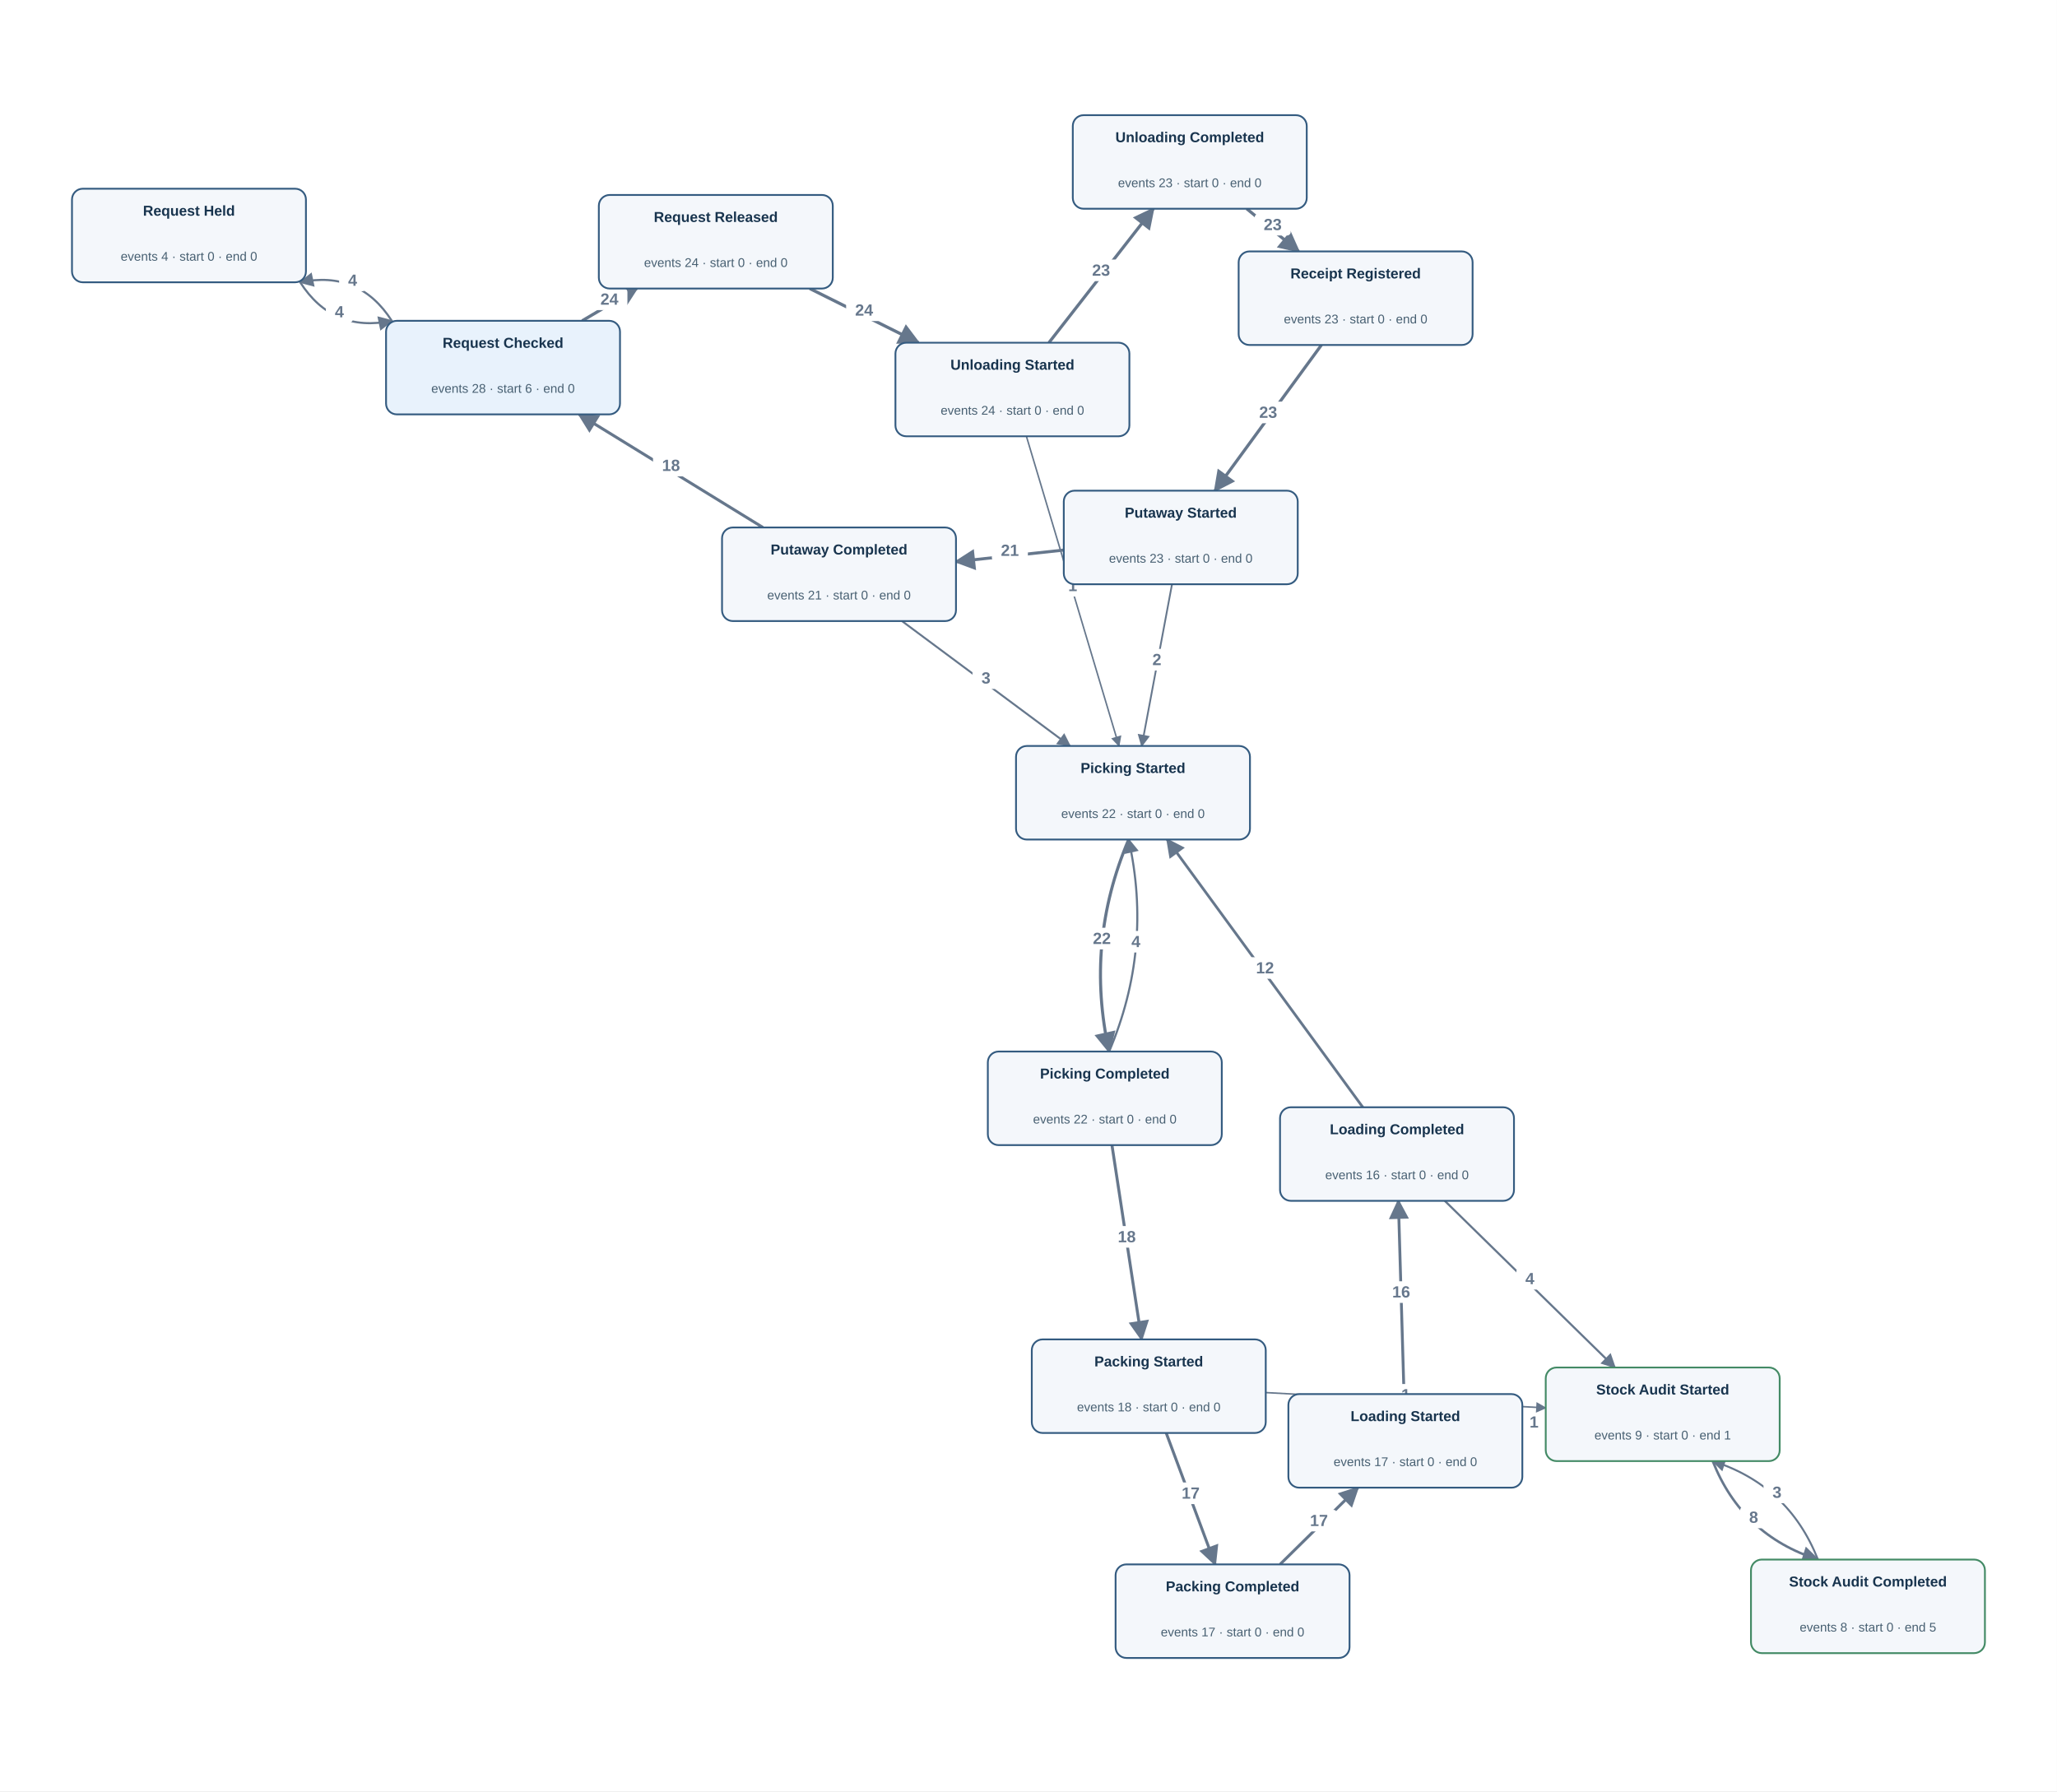
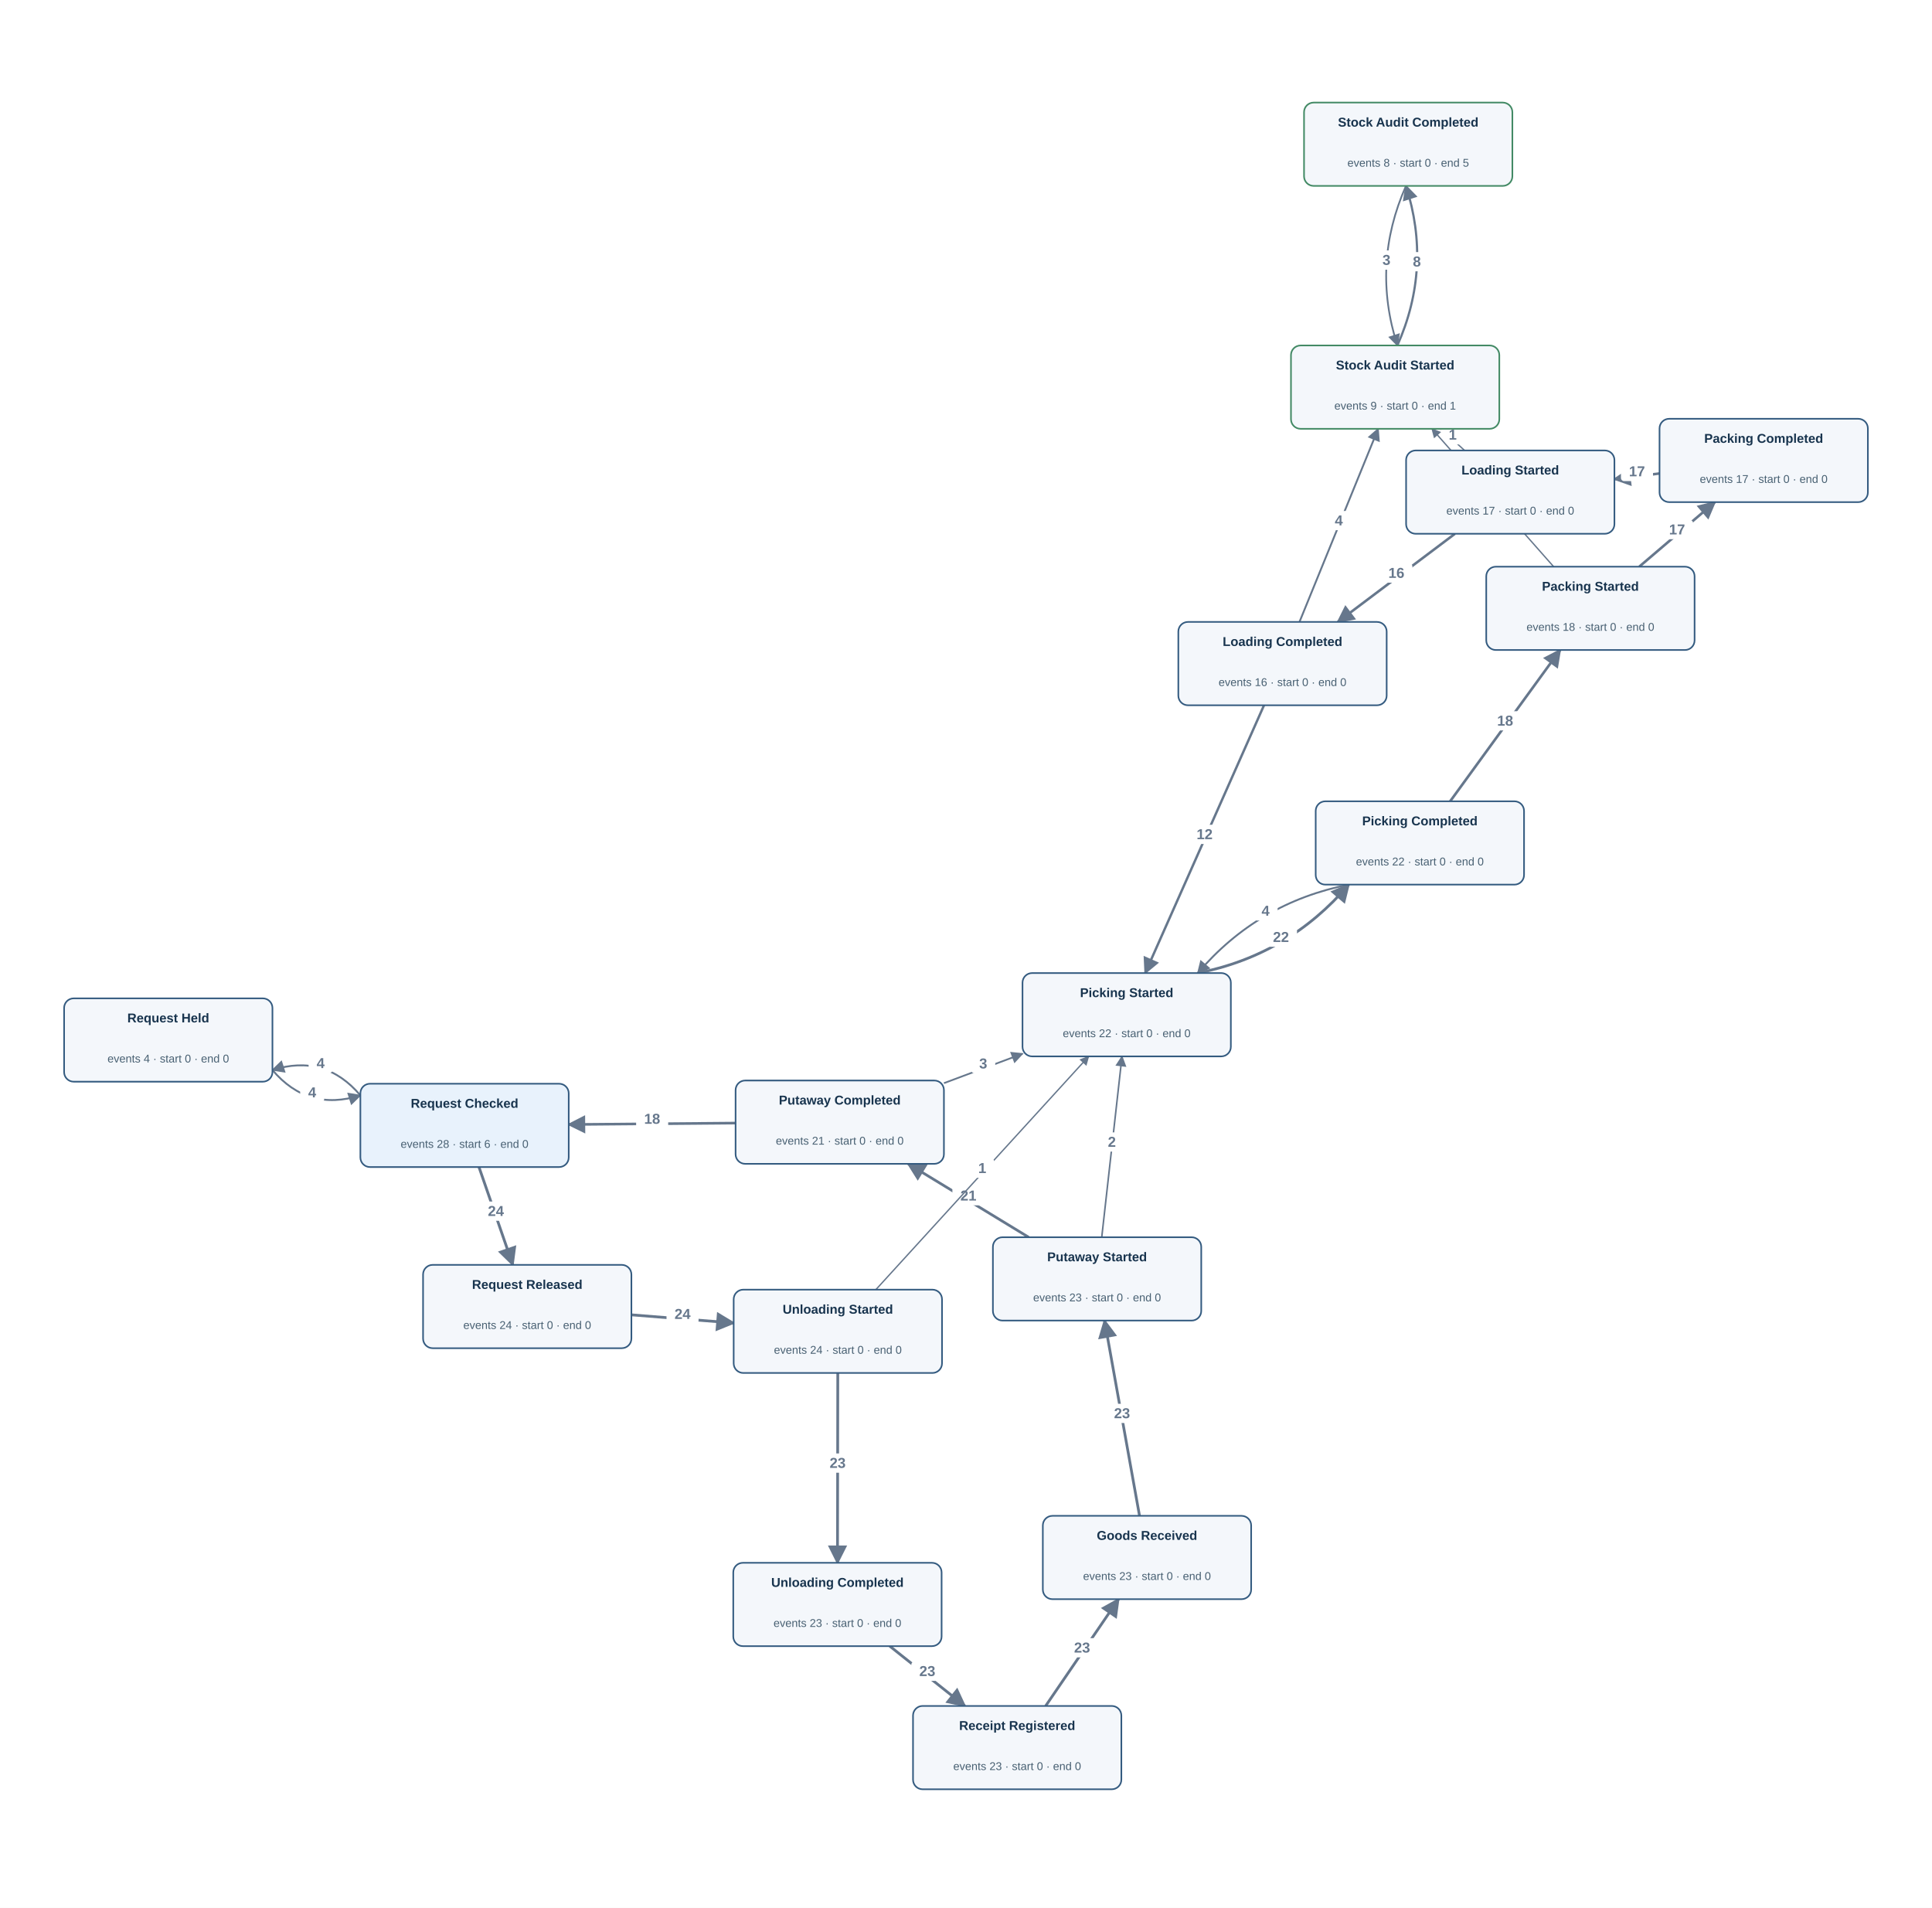
- <svg xmlns="http://www.w3.org/2000/svg" viewBox="0 0 2286 1991" width="2286" height="1991" role="img" aria-label="Gold directly follows graph">
+ <svg xmlns="http://www.w3.org/2000/svg" viewBox="0 0 2411 2381" width="2411" height="2381" role="img" aria-label="Gold directly follows graph">
  <defs>
    <marker id="arr" viewBox="0 0 10 10" refX="9" refY="5" markerWidth="7" markerHeight="7" orient="auto-start-reverse">
      <path d="M 0 0 L 10 5 L 0 10 z" fill="#66778c" />
    </marker>
  </defs>
-   <rect width="2285.905" height="1990.589" fill="#fff" />
+   <rect width="2410.974" height="2380.947" fill="#fff" />
+   <g data-source="Goods Received" data-target="Putaway Started" data-edge="Goods Received → Putaway Started">
+     <path d="M 1422.053 1891.701 Q 1400.22 1769.863, 1378.387 1648.025" fill="none" stroke="#66778c" stroke-width="3.425" marker-end="url(#arr)" />
+     <rect x="1380.22" y="1751.863" width="40" height="24" rx="4" fill="white" />
+     <text x="1400.22" y="1769.863" text-anchor="middle" font-family="Arial,sans-serif" font-size="18" font-weight="700" fill="#66778c">23</text>
+   </g>
  <g data-source="Loading Completed" data-target="Picking Started" data-edge="Loading Completed → Picking Started">
-     <path d="M 1514.533 1230.56 Q 1405.827 1081.802, 1297.121 933.044" fill="none" stroke="#66778c" stroke-width="2.995" marker-end="url(#arr)" />
-     <rect x="1385.827" y="1063.802" width="40" height="24" rx="4" fill="white" />
-     <text x="1405.827" y="1081.802" text-anchor="middle" font-family="Arial,sans-serif" font-size="18" font-weight="700" fill="#66778c">12</text>
+     <path d="M 1577.396 880.142 Q 1503.244 1047.239, 1429.092 1214.335" fill="none" stroke="#66778c" stroke-width="2.995" marker-end="url(#arr)" />
+     <rect x="1483.244" y="1029.239" width="40" height="24" rx="4" fill="white" />
+     <text x="1503.244" y="1047.239" text-anchor="middle" font-family="Arial,sans-serif" font-size="18" font-weight="700" fill="#66778c">12</text>
  </g>
  <g data-source="Loading Completed" data-target="Stock Audit Started" data-edge="Loading Completed → Stock Audit Started">
-     <path d="M 1605.621 1334.56 Q 1700.175 1427.175, 1794.729 1519.791" fill="none" stroke="#66778c" stroke-width="2.327" marker-end="url(#arr)" />
-     <rect x="1685.175" y="1409.175" width="30" height="24" rx="4" fill="white" />
-     <text x="1700.175" y="1427.175" text-anchor="middle" font-family="Arial,sans-serif" font-size="18" font-weight="700" fill="#66778c">4</text>
+     <path d="M 1621.658 776.142 Q 1670.756 655.638, 1719.853 535.134" fill="none" stroke="#66778c" stroke-width="2.327" marker-end="url(#arr)" />
+     <rect x="1655.756" y="637.638" width="30" height="24" rx="4" fill="white" />
+     <text x="1670.756" y="655.638" text-anchor="middle" font-family="Arial,sans-serif" font-size="18" font-weight="700" fill="#66778c">4</text>
  </g>
  <g data-source="Loading Started" data-target="Loading Completed" data-edge="Loading Started → Loading Completed">
-     <path d="M 1560.302 1549.342 Q 1557.175 1441.951, 1554.047 1334.56" fill="none" stroke="#66778c" stroke-width="3.183" marker-end="url(#arr)" />
-     <rect x="1537.175" y="1423.951" width="40" height="24" rx="4" fill="white" />
-     <text x="1557.175" y="1441.951" text-anchor="middle" font-family="Arial,sans-serif" font-size="18" font-weight="700" fill="#66778c">16</text>
+     <path d="M 1815.641 666.134 Q 1742.588 721.138, 1669.535 776.142" fill="none" stroke="#66778c" stroke-width="3.183" marker-end="url(#arr)" />
+     <rect x="1722.588" y="703.138" width="40" height="24" rx="4" fill="white" />
+     <text x="1742.588" y="721.138" text-anchor="middle" font-family="Arial,sans-serif" font-size="18" font-weight="700" fill="#66778c">16</text>
  </g>
  <g data-source="Loading Started" data-target="Stock Audit Started" data-edge="Loading Started → Stock Audit Started">
-     <path d="M 1691.817 1587.91 Q 1704.817 1586.567, 1717.817 1585.223" fill="none" stroke="#66778c" stroke-width="1.685" marker-end="url(#arr)" />
-     <rect x="1689.817" y="1568.567" width="30" height="24" rx="4" fill="white" />
-     <text x="1704.817" y="1586.567" text-anchor="middle" font-family="Arial,sans-serif" font-size="18" font-weight="700" fill="#66778c">1</text>
+     <path d="M 1827.677 562.134 Q 1812.872 548.634, 1798.067 535.134" fill="none" stroke="#66778c" stroke-width="1.685" marker-end="url(#arr)" />
+     <rect x="1797.872" y="530.634" width="30" height="24" rx="4" fill="white" />
+     <text x="1812.872" y="548.634" text-anchor="middle" font-family="Arial,sans-serif" font-size="18" font-weight="700" fill="#66778c">1</text>
  </g>
  <g data-source="Packing Completed" data-target="Loading Started" data-edge="Packing Completed → Loading Started">
-     <path d="M 1422.547 1738.589 Q 1465.799 1695.965, 1509.05 1653.342" fill="none" stroke="#66778c" stroke-width="3.223" marker-end="url(#arr)" />
-     <rect x="1445.799" y="1677.965" width="40" height="24" rx="4" fill="white" />
-     <text x="1465.799" y="1695.965" text-anchor="middle" font-family="Arial,sans-serif" font-size="18" font-weight="700" fill="#66778c">17</text>
+     <path d="M 2070.974 590.865 Q 2042.839 594.38, 2014.704 597.894" fill="none" stroke="#66778c" stroke-width="3.223" marker-end="url(#arr)" />
+     <rect x="2022.839" y="576.38" width="40" height="24" rx="4" fill="white" />
+     <text x="2042.839" y="594.38" text-anchor="middle" font-family="Arial,sans-serif" font-size="18" font-weight="700" fill="#66778c">17</text>
  </g>
  <g data-source="Packing Started" data-target="Packing Completed" data-edge="Packing Started → Packing Completed">
-     <path d="M 1296.027 1592.549 Q 1323.221 1665.569, 1350.415 1738.589" fill="none" stroke="#66778c" stroke-width="3.223" marker-end="url(#arr)" />
-     <rect x="1303.221" y="1647.569" width="40" height="24" rx="4" fill="white" />
-     <text x="1323.221" y="1665.569" text-anchor="middle" font-family="Arial,sans-serif" font-size="18" font-weight="700" fill="#66778c">17</text>
+     <path d="M 2045.658 707.185 Q 2092.852 666.906, 2140.047 626.626" fill="none" stroke="#66778c" stroke-width="3.223" marker-end="url(#arr)" />
+     <rect x="2072.852" y="648.906" width="40" height="24" rx="4" fill="white" />
+     <text x="2092.852" y="666.906" text-anchor="middle" font-family="Arial,sans-serif" font-size="18" font-weight="700" fill="#66778c">17</text>
  </g>
  <g data-source="Packing Started" data-target="Stock Audit Started" data-edge="Packing Started → Stock Audit Started">
-     <path d="M 1406.661 1547.66 Q 1562.239 1556.17, 1717.817 1564.68" fill="none" stroke="#66778c" stroke-width="1.685" marker-end="url(#arr)" />
-     <rect x="1547.239" y="1538.17" width="30" height="24" rx="4" fill="white" />
-     <text x="1562.239" y="1556.17" text-anchor="middle" font-family="Arial,sans-serif" font-size="18" font-weight="700" fill="#66778c">1</text>
+     <path d="M 1938.826 707.185 Q 1862.885 621.16, 1786.944 535.134" fill="none" stroke="#66778c" stroke-width="1.685" marker-end="url(#arr)" />
+     <rect x="1847.885" y="603.16" width="30" height="24" rx="4" fill="white" />
+     <text x="1862.885" y="621.16" text-anchor="middle" font-family="Arial,sans-serif" font-size="18" font-weight="700" fill="#66778c">1</text>
  </g>
  <g data-source="Picking Completed" data-target="Packing Started" data-edge="Picking Completed → Packing Started">
-     <path d="M 1235.744 1272.638 Q 1252.232 1380.594, 1268.719 1488.549" fill="none" stroke="#66778c" stroke-width="3.261" marker-end="url(#arr)" />
-     <rect x="1232.232" y="1362.594" width="40" height="24" rx="4" fill="white" />
-     <text x="1252.232" y="1380.594" text-anchor="middle" font-family="Arial,sans-serif" font-size="18" font-weight="700" fill="#66778c">18</text>
+     <path d="M 1809.696 999.978 Q 1878.314 905.582, 1946.931 811.185" fill="none" stroke="#66778c" stroke-width="3.261" marker-end="url(#arr)" />
+     <rect x="1858.314" y="887.582" width="40" height="24" rx="4" fill="white" />
+     <text x="1878.314" y="905.582" text-anchor="middle" font-family="Arial,sans-serif" font-size="18" font-weight="700" fill="#66778c">18</text>
  </g>
  <g data-source="Picking Completed" data-target="Picking Started" data-edge="Picking Completed → Picking Started">
-     <path d="M 1232.598 1168.638 Q 1281.302 1054.331, 1254.326 933.044" fill="none" stroke="#66778c" stroke-width="2.327" marker-end="url(#arr)" />
-     <rect x="1247.382" y="1034.586" width="30" height="24" rx="4" fill="white" />
-     <text x="1262.382" y="1052.586" text-anchor="middle" font-family="Arial,sans-serif" font-size="18" font-weight="700" fill="#66778c">4</text>
+     <path d="M 1683.139 1103.978 Q 1569.747 1126.369, 1494.774 1214.335" fill="none" stroke="#66778c" stroke-width="2.327" marker-end="url(#arr)" />
+     <rect x="1564.352" y="1124.763" width="30" height="24" rx="4" fill="white" />
+     <text x="1579.352" y="1142.763" text-anchor="middle" font-family="Arial,sans-serif" font-size="18" font-weight="700" fill="#66778c">4</text>
  </g>
  <g data-source="Picking Started" data-target="Picking Completed" data-edge="Picking Started → Picking Completed">
-     <path d="M 1254.326 933.044 Q 1205.623 1047.351, 1232.598 1168.638" fill="none" stroke="#66778c" stroke-width="3.395" marker-end="url(#arr)" />
-     <rect x="1204.542" y="1031.096" width="40" height="24" rx="4" fill="white" />
-     <text x="1224.542" y="1049.096" text-anchor="middle" font-family="Arial,sans-serif" font-size="18" font-weight="700" fill="#66778c">22</text>
+     <path d="M 1494.774 1214.335 Q 1608.165 1191.944, 1683.139 1103.978" fill="none" stroke="#66778c" stroke-width="3.395" marker-end="url(#arr)" />
+     <rect x="1578.561" y="1157.55" width="40" height="24" rx="4" fill="white" />
+     <text x="1598.561" y="1175.55" text-anchor="middle" font-family="Arial,sans-serif" font-size="18" font-weight="700" fill="#66778c">22</text>
  </g>
  <g data-source="Putaway Completed" data-target="Picking Started" data-edge="Putaway Completed → Picking Started">
-     <path d="M 1002.375 690.224 Q 1095.766 759.634, 1189.157 829.044" fill="none" stroke="#66778c" stroke-width="2.17" marker-end="url(#arr)" />
-     <rect x="1080.766" y="741.634" width="30" height="24" rx="4" fill="white" />
-     <text x="1095.766" y="759.634" text-anchor="middle" font-family="Arial,sans-serif" font-size="18" font-weight="700" fill="#66778c">3</text>
+     <path d="M 1177.954 1351.74 Q 1226.985 1333.378, 1276.016 1315.017" fill="none" stroke="#66778c" stroke-width="2.17" marker-end="url(#arr)" />
+     <rect x="1211.985" y="1315.378" width="30" height="24" rx="4" fill="white" />
+     <text x="1226.985" y="1333.378" text-anchor="middle" font-family="Arial,sans-serif" font-size="18" font-weight="700" fill="#66778c">3</text>
  </g>
  <g data-source="Putaway Completed" data-target="Request Checked" data-edge="Putaway Completed → Request Checked">
-     <path d="M 847.879 586.224 Q 745.717 523.377, 643.555 460.531" fill="none" stroke="#66778c" stroke-width="3.261" marker-end="url(#arr)" />
-     <rect x="725.717" y="505.377" width="40" height="24" rx="4" fill="white" />
-     <text x="745.717" y="523.377" text-anchor="middle" font-family="Arial,sans-serif" font-size="18" font-weight="700" fill="#66778c">18</text>
+     <path d="M 917.954 1401.537 Q 813.84 1402.43, 709.726 1403.323" fill="none" stroke="#66778c" stroke-width="3.261" marker-end="url(#arr)" />
+     <rect x="793.84" y="1384.43" width="40" height="24" rx="4" fill="white" />
+     <text x="813.84" y="1402.43" text-anchor="middle" font-family="Arial,sans-serif" font-size="18" font-weight="700" fill="#66778c">18</text>
  </g>
  <g data-source="Putaway Started" data-target="Picking Started" data-edge="Putaway Started → Picking Started">
-     <path d="M 1302.483 649.312 Q 1285.667 739.178, 1268.852 829.044" fill="none" stroke="#66778c" stroke-width="1.969" marker-end="url(#arr)" />
-     <rect x="1270.667" y="721.178" width="30" height="24" rx="4" fill="white" />
-     <text x="1285.667" y="739.178" text-anchor="middle" font-family="Arial,sans-serif" font-size="18" font-weight="700" fill="#66778c">2</text>
+     <path d="M 1374.897 1544.025 Q 1387.543 1431.18, 1400.189 1318.335" fill="none" stroke="#66778c" stroke-width="1.969" marker-end="url(#arr)" />
+     <rect x="1372.543" y="1413.18" width="30" height="24" rx="4" fill="white" />
+     <text x="1387.543" y="1431.18" text-anchor="middle" font-family="Arial,sans-serif" font-size="18" font-weight="700" fill="#66778c">2</text>
  </g>
  <g data-source="Putaway Started" data-target="Putaway Completed" data-edge="Putaway Started → Putaway Completed">
-     <path d="M 1182.213 611.315 Q 1122.311 617.768, 1062.41 624.22" fill="none" stroke="#66778c" stroke-width="3.364" marker-end="url(#arr)" />
-     <rect x="1102.311" y="599.768" width="40" height="24" rx="4" fill="white" />
-     <text x="1122.311" y="617.768" text-anchor="middle" font-family="Arial,sans-serif" font-size="18" font-weight="700" fill="#66778c">21</text>
-   </g>
-   <g data-source="Receipt Registered" data-target="Putaway Started" data-edge="Receipt Registered → Putaway Started">
-     <path d="M 1468.541 383.411 Q 1409.379 464.362, 1350.217 545.312" fill="none" stroke="#66778c" stroke-width="3.425" marker-end="url(#arr)" />
-     <rect x="1389.379" y="446.362" width="40" height="24" rx="4" fill="white" />
-     <text x="1409.379" y="464.362" text-anchor="middle" font-family="Arial,sans-serif" font-size="18" font-weight="700" fill="#66778c">23</text>
+     <path d="M 1283.702 1544.025 Q 1208.512 1498.223, 1133.321 1452.422" fill="none" stroke="#66778c" stroke-width="3.364" marker-end="url(#arr)" />
+     <rect x="1188.512" y="1480.223" width="40" height="24" rx="4" fill="white" />
+     <text x="1208.512" y="1498.223" text-anchor="middle" font-family="Arial,sans-serif" font-size="18" font-weight="700" fill="#66778c">21</text>
+   </g>
+   <g data-source="Receipt Registered" data-target="Goods Received" data-edge="Receipt Registered → Goods Received">
+     <path d="M 1304.881 2128.947 Q 1350.373 2062.324, 1395.864 1995.701" fill="none" stroke="#66778c" stroke-width="3.425" marker-end="url(#arr)" />
+     <rect x="1330.373" y="2044.324" width="40" height="24" rx="4" fill="white" />
+     <text x="1350.373" y="2062.324" text-anchor="middle" font-family="Arial,sans-serif" font-size="18" font-weight="700" fill="#66778c">23</text>
  </g>
  <g data-source="Request Checked" data-target="Request Held" data-edge="Request Checked → Request Held">
-     <path d="M 435.4 356.531 Q 399.246 300.098, 333.624 313.721" fill="none" stroke="#66778c" stroke-width="2.327" marker-end="url(#arr)" />
-     <rect x="376.879" y="299.612" width="30" height="24" rx="4" fill="white" />
-     <text x="391.879" y="317.612" text-anchor="middle" font-family="Arial,sans-serif" font-size="18" font-weight="700" fill="#66778c">4</text>
+     <path d="M 449.726 1366.979 Q 405.384 1314.656, 340.0 1335.362" fill="none" stroke="#66778c" stroke-width="2.327" marker-end="url(#arr)" />
+     <rect x="385.124" y="1314.913" width="30" height="24" rx="4" fill="white" />
+     <text x="400.124" y="1332.913" text-anchor="middle" font-family="Arial,sans-serif" font-size="18" font-weight="700" fill="#66778c">4</text>
  </g>
  <g data-source="Request Checked" data-target="Request Released" data-edge="Request Checked → Request Released">
-     <path d="M 646.953 356.531 Q 677.264 338.605, 707.576 320.679" fill="none" stroke="#66778c" stroke-width="3.453" marker-end="url(#arr)" />
-     <rect x="657.264" y="320.605" width="40" height="24" rx="4" fill="white" />
-     <text x="677.264" y="338.605" text-anchor="middle" font-family="Arial,sans-serif" font-size="18" font-weight="700" fill="#66778c">24</text>
+     <path d="M 597.719 1456.438 Q 618.836 1517.468, 639.954 1578.497" fill="none" stroke="#66778c" stroke-width="3.453" marker-end="url(#arr)" />
+     <rect x="598.836" y="1499.468" width="40" height="24" rx="4" fill="white" />
+     <text x="618.836" y="1517.468" text-anchor="middle" font-family="Arial,sans-serif" font-size="18" font-weight="700" fill="#66778c">24</text>
  </g>
  <g data-source="Request Held" data-target="Request Checked" data-edge="Request Held → Request Checked">
-     <path d="M 333.624 313.721 Q 369.778 370.153, 435.4 356.531" fill="none" stroke="#66778c" stroke-width="2.327" marker-end="url(#arr)" />
-     <rect x="362.145" y="334.639" width="30" height="24" rx="4" fill="white" />
-     <text x="377.145" y="352.639" text-anchor="middle" font-family="Arial,sans-serif" font-size="18" font-weight="700" fill="#66778c">4</text>
+     <path d="M 340.0 1335.362 Q 384.342 1387.685, 449.726 1366.979" fill="none" stroke="#66778c" stroke-width="2.327" marker-end="url(#arr)" />
+     <rect x="374.602" y="1351.428" width="30" height="24" rx="4" fill="white" />
+     <text x="389.602" y="1369.428" text-anchor="middle" font-family="Arial,sans-serif" font-size="18" font-weight="700" fill="#66778c">4</text>
  </g>
  <g data-source="Request Released" data-target="Unloading Started" data-edge="Request Released → Unloading Started">
-     <path d="M 899.895 320.679 Q 960.314 350.775, 1020.733 380.871" fill="none" stroke="#66778c" stroke-width="3.453" marker-end="url(#arr)" />
-     <rect x="940.314" y="332.775" width="40" height="24" rx="4" fill="white" />
-     <text x="960.314" y="350.775" text-anchor="middle" font-family="Arial,sans-serif" font-size="18" font-weight="700" fill="#66778c">24</text>
+     <path d="M 787.947 1640.866 Q 851.761 1645.956, 915.575 1651.046" fill="none" stroke="#66778c" stroke-width="3.453" marker-end="url(#arr)" />
+     <rect x="831.761" y="1627.956" width="40" height="24" rx="4" fill="white" />
+     <text x="851.761" y="1645.956" text-anchor="middle" font-family="Arial,sans-serif" font-size="18" font-weight="700" fill="#66778c">24</text>
  </g>
  <g data-source="Stock Audit Completed" data-target="Stock Audit Started" data-edge="Stock Audit Completed → Stock Audit Started">
-     <path d="M 2020.336 1733.228 Q 1987.825 1650.763, 1903.387 1623.791" fill="none" stroke="#66778c" stroke-width="2.17" marker-end="url(#arr)" />
-     <rect x="1959.843" y="1646.636" width="30" height="24" rx="4" fill="white" />
-     <text x="1974.843" y="1664.636" text-anchor="middle" font-family="Arial,sans-serif" font-size="18" font-weight="700" fill="#66778c">3</text>
+     <path d="M 1754.545 232.0 Q 1711.246 329.526, 1743.836 431.134" fill="none" stroke="#66778c" stroke-width="2.17" marker-end="url(#arr)" />
+     <rect x="1715.218" y="312.547" width="30" height="24" rx="4" fill="white" />
+     <text x="1730.218" y="330.547" text-anchor="middle" font-family="Arial,sans-serif" font-size="18" font-weight="700" fill="#66778c">3</text>
  </g>
  <g data-source="Stock Audit Started" data-target="Stock Audit Completed" data-edge="Stock Audit Started → Stock Audit Completed">
-     <path d="M 1903.387 1623.791 Q 1935.897 1706.256, 2020.336 1733.228" fill="none" stroke="#66778c" stroke-width="2.738" marker-end="url(#arr)" />
-     <rect x="1933.879" y="1674.383" width="30" height="24" rx="4" fill="white" />
-     <text x="1948.879" y="1692.383" text-anchor="middle" font-family="Arial,sans-serif" font-size="18" font-weight="700" fill="#66778c">8</text>
+     <path d="M 1743.836 431.134 Q 1787.136 333.608, 1754.545 232.0" fill="none" stroke="#66778c" stroke-width="2.738" marker-end="url(#arr)" />
+     <rect x="1753.163" y="314.587" width="30" height="24" rx="4" fill="white" />
+     <text x="1768.163" y="332.587" text-anchor="middle" font-family="Arial,sans-serif" font-size="18" font-weight="700" fill="#66778c">8</text>
  </g>
  <g data-source="Unloading Completed" data-target="Receipt Registered" data-edge="Unloading Completed → Receipt Registered">
-     <path d="M 1385.529 232.0 Q 1414.387 255.706, 1443.244 279.411" fill="none" stroke="#66778c" stroke-width="3.425" marker-end="url(#arr)" />
-     <rect x="1394.387" y="237.706" width="40" height="24" rx="4" fill="white" />
-     <text x="1414.387" y="255.706" text-anchor="middle" font-family="Arial,sans-serif" font-size="18" font-weight="700" fill="#66778c">23</text>
+     <path d="M 1110.355 2054.314 Q 1157.215 2091.631, 1204.076 2128.947" fill="none" stroke="#66778c" stroke-width="3.425" marker-end="url(#arr)" />
+     <rect x="1137.215" y="2073.631" width="40" height="24" rx="4" fill="white" />
+     <text x="1157.215" y="2091.631" text-anchor="middle" font-family="Arial,sans-serif" font-size="18" font-weight="700" fill="#66778c">23</text>
  </g>
  <g data-source="Unloading Started" data-target="Picking Started" data-edge="Unloading Started → Picking Started">
-     <path d="M 1140.672 484.871 Q 1192.123 656.958, 1243.575 829.044" fill="none" stroke="#66778c" stroke-width="1.685" marker-end="url(#arr)" />
-     <rect x="1177.123" y="638.958" width="30" height="24" rx="4" fill="white" />
-     <text x="1192.123" y="656.958" text-anchor="middle" font-family="Arial,sans-serif" font-size="18" font-weight="700" fill="#66778c">1</text>
+     <path d="M 1093.016 1609.415 Q 1225.796 1463.875, 1358.575 1318.335" fill="none" stroke="#66778c" stroke-width="1.685" marker-end="url(#arr)" />
+     <rect x="1210.796" y="1445.875" width="30" height="24" rx="4" fill="white" />
+     <text x="1225.796" y="1463.875" text-anchor="middle" font-family="Arial,sans-serif" font-size="18" font-weight="700" fill="#66778c">1</text>
  </g>
  <g data-source="Unloading Started" data-target="Unloading Completed" data-edge="Unloading Started → Unloading Completed">
-     <path d="M 1165.657 380.871 Q 1223.676 306.436, 1281.696 232.0" fill="none" stroke="#66778c" stroke-width="3.425" marker-end="url(#arr)" />
-     <rect x="1203.676" y="288.436" width="40" height="24" rx="4" fill="white" />
-     <text x="1223.676" y="306.436" text-anchor="middle" font-family="Arial,sans-serif" font-size="18" font-weight="700" fill="#66778c">23</text>
+     <path d="M 1045.496 1713.415 Q 1045.315 1831.864, 1045.135 1950.314" fill="none" stroke="#66778c" stroke-width="3.425" marker-end="url(#arr)" />
+     <rect x="1025.315" y="1813.864" width="40" height="24" rx="4" fill="white" />
+     <text x="1045.315" y="1831.864" text-anchor="middle" font-family="Arial,sans-serif" font-size="18" font-weight="700" fill="#66778c">23</text>
+   </g>
+   <g data-activity="Goods Received">
+     <rect x="1301.371" y="1891.701" width="260" height="104" rx="12" fill="#f4f7fb" stroke="#345b80" stroke-width="2" />
+     <text x="1431.371" y="1921.701" text-anchor="middle" font-family="Arial,sans-serif" font-size="16" font-weight="600" fill="#18344e">Goods Received</text>
+     <text x="1431.371" y="1971.701" text-anchor="middle" font-family="Arial,sans-serif" font-size="14" fill="#486072">events 23 · start 0 · end 0</text>
  </g>
  <g data-activity="Loading Completed">
-     <rect x="1422.532" y="1230.56" width="260" height="104" rx="12" fill="#f4f7fb" stroke="#345b80" stroke-width="2" />
-     <text x="1552.532" y="1260.56" text-anchor="middle" font-family="Arial,sans-serif" font-size="16" font-weight="600" fill="#18344e">Loading Completed</text>
-     <text x="1552.532" y="1310.56" text-anchor="middle" font-family="Arial,sans-serif" font-size="14" fill="#486072">events 16 · start 0 · end 0</text>
+     <rect x="1470.472" y="776.142" width="260" height="104" rx="12" fill="#f4f7fb" stroke="#345b80" stroke-width="2" />
+     <text x="1600.472" y="806.142" text-anchor="middle" font-family="Arial,sans-serif" font-size="16" font-weight="600" fill="#18344e">Loading Completed</text>
+     <text x="1600.472" y="856.142" text-anchor="middle" font-family="Arial,sans-serif" font-size="14" fill="#486072">events 16 · start 0 · end 0</text>
  </g>
  <g data-activity="Loading Started">
-     <rect x="1431.817" y="1549.342" width="260" height="104" rx="12" fill="#f4f7fb" stroke="#345b80" stroke-width="2" />
-     <text x="1561.817" y="1579.342" text-anchor="middle" font-family="Arial,sans-serif" font-size="16" font-weight="600" fill="#18344e">Loading Started</text>
-     <text x="1561.817" y="1629.342" text-anchor="middle" font-family="Arial,sans-serif" font-size="14" fill="#486072">events 17 · start 0 · end 0</text>
+     <rect x="1754.704" y="562.134" width="260" height="104" rx="12" fill="#f4f7fb" stroke="#345b80" stroke-width="2" />
+     <text x="1884.704" y="592.134" text-anchor="middle" font-family="Arial,sans-serif" font-size="16" font-weight="600" fill="#18344e">Loading Started</text>
+     <text x="1884.704" y="642.134" text-anchor="middle" font-family="Arial,sans-serif" font-size="14" fill="#486072">events 17 · start 0 · end 0</text>
  </g>
  <g data-activity="Packing Completed">
-     <rect x="1239.78" y="1738.589" width="260" height="104" rx="12" fill="#f4f7fb" stroke="#345b80" stroke-width="2" />
-     <text x="1369.78" y="1768.589" text-anchor="middle" font-family="Arial,sans-serif" font-size="16" font-weight="600" fill="#18344e">Packing Completed</text>
-     <text x="1369.78" y="1818.589" text-anchor="middle" font-family="Arial,sans-serif" font-size="14" fill="#486072">events 17 · start 0 · end 0</text>
+     <rect x="2070.974" y="522.626" width="260" height="104" rx="12" fill="#f4f7fb" stroke="#345b80" stroke-width="2" />
+     <text x="2200.974" y="552.626" text-anchor="middle" font-family="Arial,sans-serif" font-size="16" font-weight="600" fill="#18344e">Packing Completed</text>
+     <text x="2200.974" y="602.626" text-anchor="middle" font-family="Arial,sans-serif" font-size="14" fill="#486072">events 17 · start 0 · end 0</text>
  </g>
  <g data-activity="Packing Started">
-     <rect x="1146.661" y="1488.549" width="260" height="104" rx="12" fill="#f4f7fb" stroke="#345b80" stroke-width="2" />
-     <text x="1276.661" y="1518.549" text-anchor="middle" font-family="Arial,sans-serif" font-size="16" font-weight="600" fill="#18344e">Packing Started</text>
-     <text x="1276.661" y="1568.549" text-anchor="middle" font-family="Arial,sans-serif" font-size="14" fill="#486072">events 18 · start 0 · end 0</text>
+     <rect x="1854.731" y="707.185" width="260" height="104" rx="12" fill="#f4f7fb" stroke="#345b80" stroke-width="2" />
+     <text x="1984.731" y="737.185" text-anchor="middle" font-family="Arial,sans-serif" font-size="16" font-weight="600" fill="#18344e">Packing Started</text>
+     <text x="1984.731" y="787.185" text-anchor="middle" font-family="Arial,sans-serif" font-size="14" fill="#486072">events 18 · start 0 · end 0</text>
  </g>
  <g data-activity="Picking Completed">
-     <rect x="1097.802" y="1168.638" width="260" height="104" rx="12" fill="#f4f7fb" stroke="#345b80" stroke-width="2" />
-     <text x="1227.802" y="1198.638" text-anchor="middle" font-family="Arial,sans-serif" font-size="16" font-weight="600" fill="#18344e">Picking Completed</text>
-     <text x="1227.802" y="1248.638" text-anchor="middle" font-family="Arial,sans-serif" font-size="14" fill="#486072">events 22 · start 0 · end 0</text>
+     <rect x="1641.896" y="999.978" width="260" height="104" rx="12" fill="#f4f7fb" stroke="#345b80" stroke-width="2" />
+     <text x="1771.896" y="1029.978" text-anchor="middle" font-family="Arial,sans-serif" font-size="16" font-weight="600" fill="#18344e">Picking Completed</text>
+     <text x="1771.896" y="1079.978" text-anchor="middle" font-family="Arial,sans-serif" font-size="14" fill="#486072">events 22 · start 0 · end 0</text>
  </g>
  <g data-activity="Picking Started">
-     <rect x="1129.122" y="829.044" width="260" height="104" rx="12" fill="#f4f7fb" stroke="#345b80" stroke-width="2" />
-     <text x="1259.122" y="859.044" text-anchor="middle" font-family="Arial,sans-serif" font-size="16" font-weight="600" fill="#18344e">Picking Started</text>
-     <text x="1259.122" y="909.044" text-anchor="middle" font-family="Arial,sans-serif" font-size="14" fill="#486072">events 22 · start 0 · end 0</text>
+     <rect x="1276.016" y="1214.335" width="260" height="104" rx="12" fill="#f4f7fb" stroke="#345b80" stroke-width="2" />
+     <text x="1406.016" y="1244.335" text-anchor="middle" font-family="Arial,sans-serif" font-size="16" font-weight="600" fill="#18344e">Picking Started</text>
+     <text x="1406.016" y="1294.335" text-anchor="middle" font-family="Arial,sans-serif" font-size="14" fill="#486072">events 22 · start 0 · end 0</text>
  </g>
  <g data-activity="Putaway Completed">
-     <rect x="802.41" y="586.224" width="260" height="104" rx="12" fill="#f4f7fb" stroke="#345b80" stroke-width="2" />
-     <text x="932.41" y="616.224" text-anchor="middle" font-family="Arial,sans-serif" font-size="16" font-weight="600" fill="#18344e">Putaway Completed</text>
-     <text x="932.41" y="666.224" text-anchor="middle" font-family="Arial,sans-serif" font-size="14" fill="#486072">events 21 · start 0 · end 0</text>
+     <rect x="917.954" y="1348.422" width="260" height="104" rx="12" fill="#f4f7fb" stroke="#345b80" stroke-width="2" />
+     <text x="1047.954" y="1378.422" text-anchor="middle" font-family="Arial,sans-serif" font-size="16" font-weight="600" fill="#18344e">Putaway Completed</text>
+     <text x="1047.954" y="1428.422" text-anchor="middle" font-family="Arial,sans-serif" font-size="14" fill="#486072">events 21 · start 0 · end 0</text>
  </g>
  <g data-activity="Putaway Started">
-     <rect x="1182.213" y="545.312" width="260" height="104" rx="12" fill="#f4f7fb" stroke="#345b80" stroke-width="2" />
-     <text x="1312.213" y="575.312" text-anchor="middle" font-family="Arial,sans-serif" font-size="16" font-weight="600" fill="#18344e">Putaway Started</text>
-     <text x="1312.213" y="625.312" text-anchor="middle" font-family="Arial,sans-serif" font-size="14" fill="#486072">events 23 · start 0 · end 0</text>
+     <rect x="1239.069" y="1544.025" width="260" height="104" rx="12" fill="#f4f7fb" stroke="#345b80" stroke-width="2" />
+     <text x="1369.069" y="1574.025" text-anchor="middle" font-family="Arial,sans-serif" font-size="16" font-weight="600" fill="#18344e">Putaway Started</text>
+     <text x="1369.069" y="1624.025" text-anchor="middle" font-family="Arial,sans-serif" font-size="14" fill="#486072">events 23 · start 0 · end 0</text>
  </g>
  <g data-activity="Receipt Registered">
-     <rect x="1376.545" y="279.411" width="260" height="104" rx="12" fill="#f4f7fb" stroke="#345b80" stroke-width="2" />
-     <text x="1506.545" y="309.411" text-anchor="middle" font-family="Arial,sans-serif" font-size="16" font-weight="600" fill="#18344e">Receipt Registered</text>
-     <text x="1506.545" y="359.411" text-anchor="middle" font-family="Arial,sans-serif" font-size="14" fill="#486072">events 23 · start 0 · end 0</text>
+     <rect x="1139.375" y="2128.947" width="260" height="104" rx="12" fill="#f4f7fb" stroke="#345b80" stroke-width="2" />
+     <text x="1269.375" y="2158.947" text-anchor="middle" font-family="Arial,sans-serif" font-size="16" font-weight="600" fill="#18344e">Receipt Registered</text>
+     <text x="1269.375" y="2208.947" text-anchor="middle" font-family="Arial,sans-serif" font-size="14" fill="#486072">events 23 · start 0 · end 0</text>
  </g>
  <g data-activity="Request Checked">
-     <rect x="429.024" y="356.531" width="260" height="104" rx="12" fill="#e8f2fc" stroke="#345b80" stroke-width="2" />
-     <text x="559.024" y="386.531" text-anchor="middle" font-family="Arial,sans-serif" font-size="16" font-weight="600" fill="#18344e">Request Checked</text>
-     <text x="559.024" y="436.531" text-anchor="middle" font-family="Arial,sans-serif" font-size="14" fill="#486072">events 28 · start 6 · end 0</text>
+     <rect x="449.726" y="1352.438" width="260" height="104" rx="12" fill="#e8f2fc" stroke="#345b80" stroke-width="2" />
+     <text x="579.726" y="1382.438" text-anchor="middle" font-family="Arial,sans-serif" font-size="16" font-weight="600" fill="#18344e">Request Checked</text>
+     <text x="579.726" y="1432.438" text-anchor="middle" font-family="Arial,sans-serif" font-size="14" fill="#486072">events 28 · start 6 · end 0</text>
  </g>
  <g data-activity="Request Held">
-     <rect x="80.0" y="209.721" width="260" height="104" rx="12" fill="#f4f7fb" stroke="#345b80" stroke-width="2" />
-     <text x="210.0" y="239.721" text-anchor="middle" font-family="Arial,sans-serif" font-size="16" font-weight="600" fill="#18344e">Request Held</text>
-     <text x="210.0" y="289.721" text-anchor="middle" font-family="Arial,sans-serif" font-size="14" fill="#486072">events 4 · start 0 · end 0</text>
+     <rect x="80.0" y="1245.903" width="260" height="104" rx="12" fill="#f4f7fb" stroke="#345b80" stroke-width="2" />
+     <text x="210.0" y="1275.903" text-anchor="middle" font-family="Arial,sans-serif" font-size="16" font-weight="600" fill="#18344e">Request Held</text>
+     <text x="210.0" y="1325.903" text-anchor="middle" font-family="Arial,sans-serif" font-size="14" fill="#486072">events 4 · start 0 · end 0</text>
  </g>
  <g data-activity="Request Released">
-     <rect x="665.504" y="216.679" width="260" height="104" rx="12" fill="#f4f7fb" stroke="#345b80" stroke-width="2" />
-     <text x="795.504" y="246.679" text-anchor="middle" font-family="Arial,sans-serif" font-size="16" font-weight="600" fill="#18344e">Request Released</text>
-     <text x="795.504" y="296.679" text-anchor="middle" font-family="Arial,sans-serif" font-size="14" fill="#486072">events 24 · start 0 · end 0</text>
+     <rect x="527.947" y="1578.497" width="260" height="104" rx="12" fill="#f4f7fb" stroke="#345b80" stroke-width="2" />
+     <text x="657.947" y="1608.497" text-anchor="middle" font-family="Arial,sans-serif" font-size="16" font-weight="600" fill="#18344e">Request Released</text>
+     <text x="657.947" y="1658.497" text-anchor="middle" font-family="Arial,sans-serif" font-size="14" fill="#486072">events 24 · start 0 · end 0</text>
  </g>
  <g data-activity="Stock Audit Completed">
-     <rect x="1945.905" y="1733.228" width="260" height="104" rx="12" fill="#f4f7fb" stroke="#438a65" stroke-width="2" />
-     <text x="2075.905" y="1763.228" text-anchor="middle" font-family="Arial,sans-serif" font-size="16" font-weight="600" fill="#18344e">Stock Audit Completed</text>
-     <text x="2075.905" y="1813.228" text-anchor="middle" font-family="Arial,sans-serif" font-size="14" fill="#486072">events 8 · start 0 · end 5</text>
+     <rect x="1627.342" y="128.0" width="260" height="104" rx="12" fill="#f4f7fb" stroke="#438a65" stroke-width="2" />
+     <text x="1757.342" y="158.0" text-anchor="middle" font-family="Arial,sans-serif" font-size="16" font-weight="600" fill="#18344e">Stock Audit Completed</text>
+     <text x="1757.342" y="208.0" text-anchor="middle" font-family="Arial,sans-serif" font-size="14" fill="#486072">events 8 · start 0 · end 5</text>
  </g>
  <g data-activity="Stock Audit Started">
-     <rect x="1717.817" y="1519.791" width="260" height="104" rx="12" fill="#f4f7fb" stroke="#438a65" stroke-width="2" />
-     <text x="1847.817" y="1549.791" text-anchor="middle" font-family="Arial,sans-serif" font-size="16" font-weight="600" fill="#18344e">Stock Audit Started</text>
-     <text x="1847.817" y="1599.791" text-anchor="middle" font-family="Arial,sans-serif" font-size="14" fill="#486072">events 9 · start 0 · end 1</text>
+     <rect x="1611.04" y="431.134" width="260" height="104" rx="12" fill="#f4f7fb" stroke="#438a65" stroke-width="2" />
+     <text x="1741.04" y="461.134" text-anchor="middle" font-family="Arial,sans-serif" font-size="16" font-weight="600" fill="#18344e">Stock Audit Started</text>
+     <text x="1741.04" y="511.134" text-anchor="middle" font-family="Arial,sans-serif" font-size="14" fill="#486072">events 9 · start 0 · end 1</text>
  </g>
  <g data-activity="Unloading Completed">
-     <rect x="1192.228" y="128.0" width="260" height="104" rx="12" fill="#f4f7fb" stroke="#345b80" stroke-width="2" />
-     <text x="1322.228" y="158.0" text-anchor="middle" font-family="Arial,sans-serif" font-size="16" font-weight="600" fill="#18344e">Unloading Completed</text>
-     <text x="1322.228" y="208.0" text-anchor="middle" font-family="Arial,sans-serif" font-size="14" fill="#486072">events 23 · start 0 · end 0</text>
+     <rect x="915.056" y="1950.314" width="260" height="104" rx="12" fill="#f4f7fb" stroke="#345b80" stroke-width="2" />
+     <text x="1045.056" y="1980.314" text-anchor="middle" font-family="Arial,sans-serif" font-size="16" font-weight="600" fill="#18344e">Unloading Completed</text>
+     <text x="1045.056" y="2030.314" text-anchor="middle" font-family="Arial,sans-serif" font-size="14" fill="#486072">events 23 · start 0 · end 0</text>
  </g>
  <g data-activity="Unloading Started">
-     <rect x="995.125" y="380.871" width="260" height="104" rx="12" fill="#f4f7fb" stroke="#345b80" stroke-width="2" />
-     <text x="1125.125" y="410.871" text-anchor="middle" font-family="Arial,sans-serif" font-size="16" font-weight="600" fill="#18344e">Unloading Started</text>
-     <text x="1125.125" y="460.871" text-anchor="middle" font-family="Arial,sans-serif" font-size="14" fill="#486072">events 24 · start 0 · end 0</text>
+     <rect x="915.575" y="1609.415" width="260" height="104" rx="12" fill="#f4f7fb" stroke="#345b80" stroke-width="2" />
+     <text x="1045.575" y="1639.415" text-anchor="middle" font-family="Arial,sans-serif" font-size="16" font-weight="600" fill="#18344e">Unloading Started</text>
+     <text x="1045.575" y="1689.415" text-anchor="middle" font-family="Arial,sans-serif" font-size="14" fill="#486072">events 24 · start 0 · end 0</text>
  </g>
</svg>
